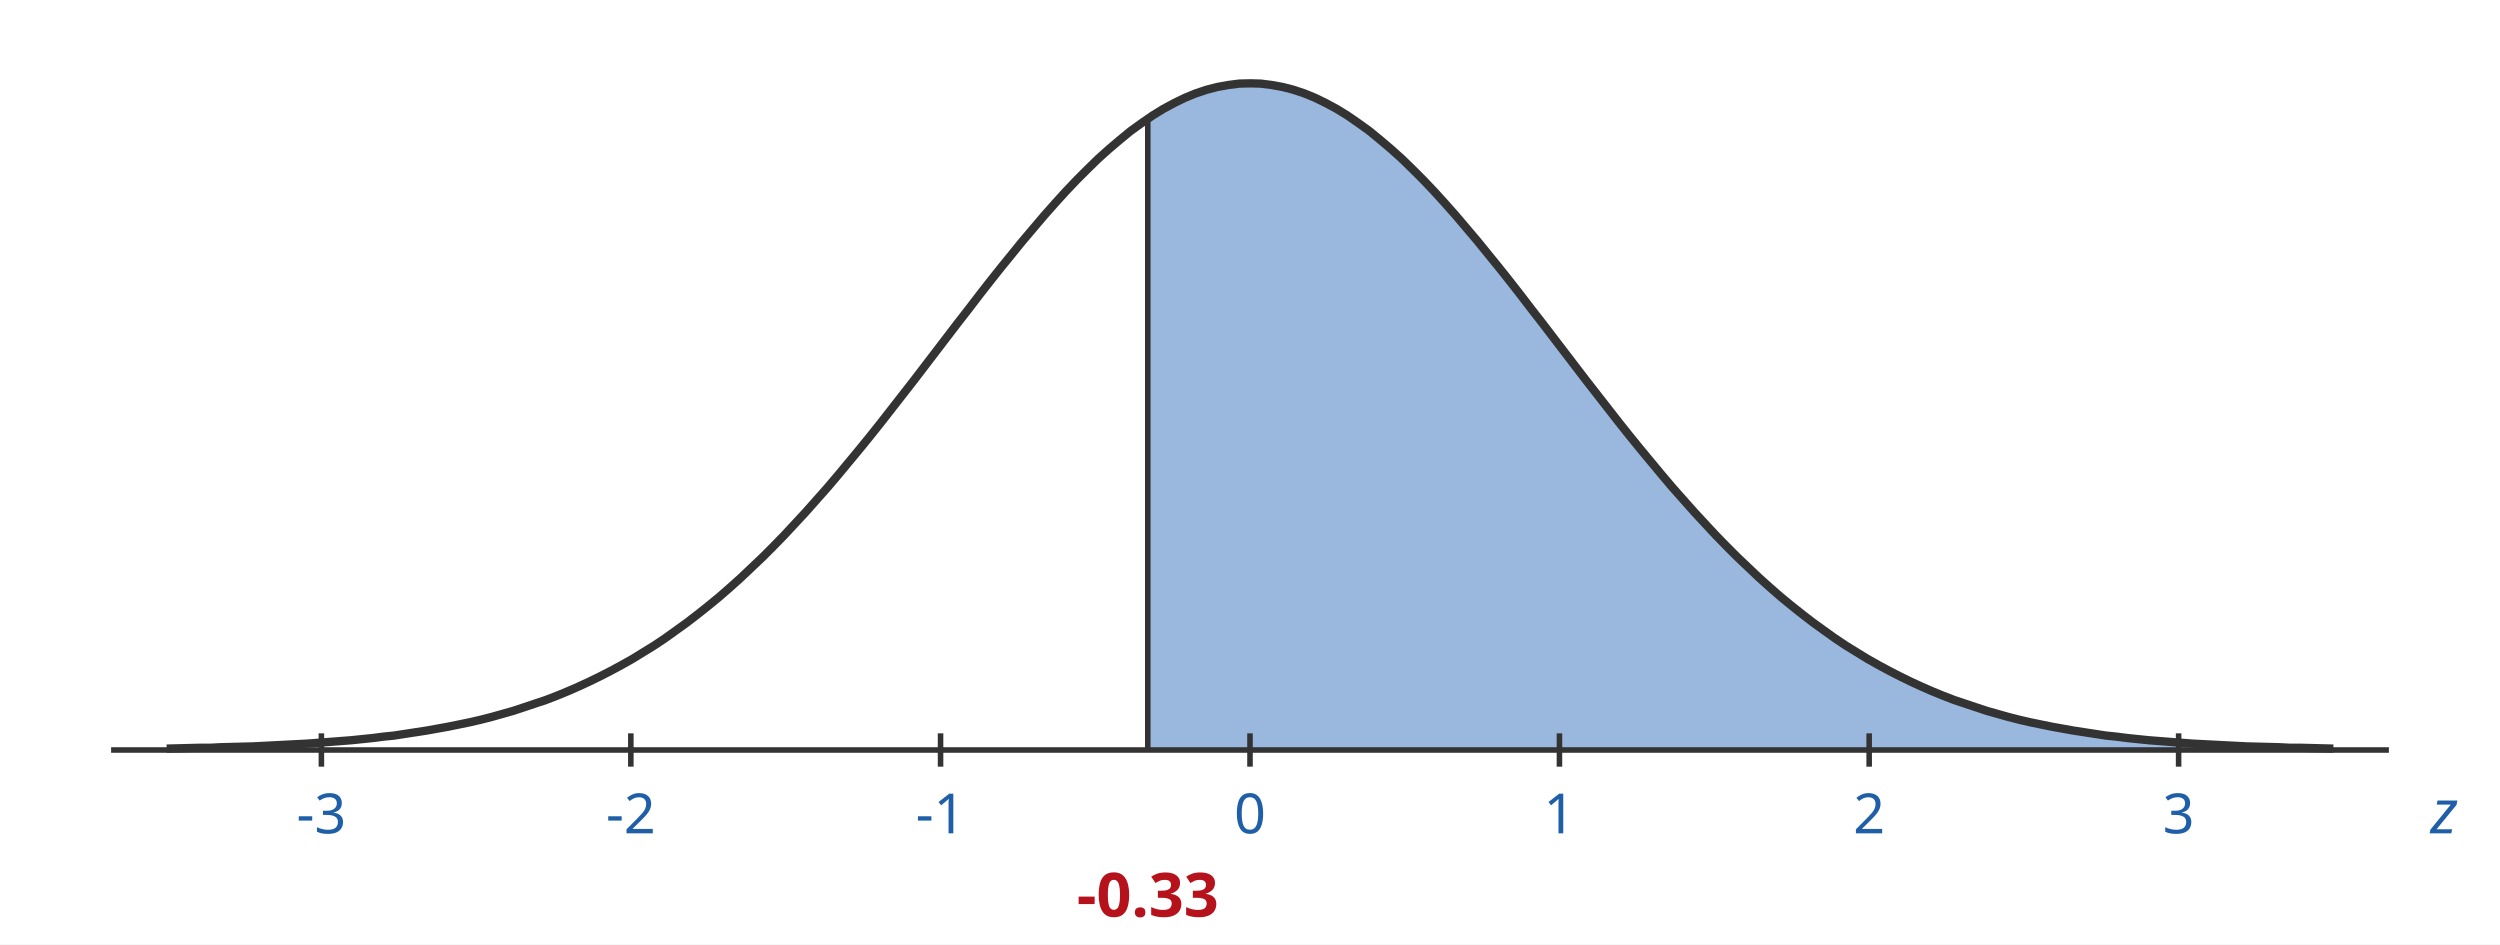
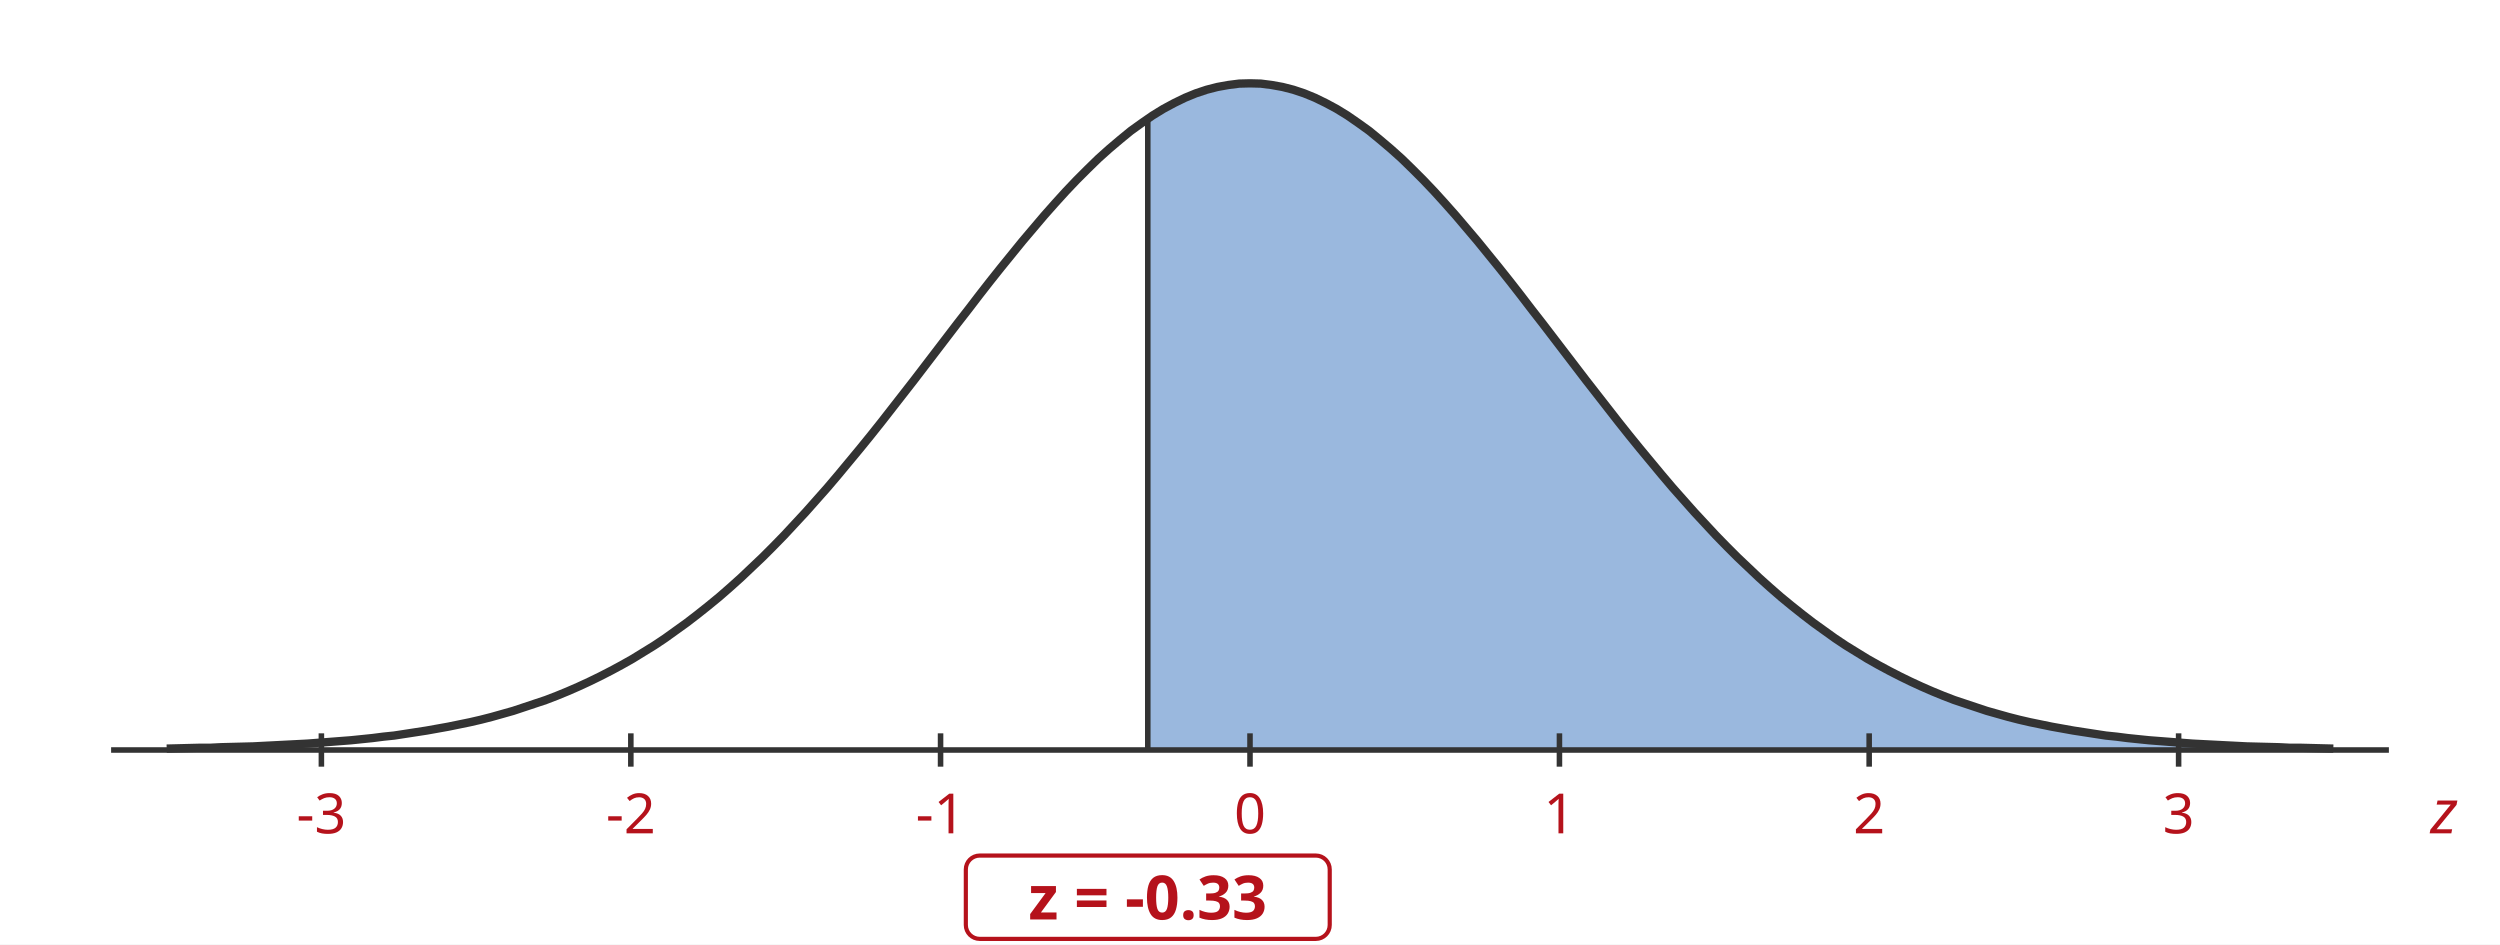
<svg xmlns="http://www.w3.org/2000/svg" viewBox="0 0 900 340" width="900" height="340" font-family="sans-serif">
  <rect width="900" height="340" fill="white" />
  <path d="M 413.2 270 L 413.2 42.7 L 415.4 41.3 L 417.5 40.0 L 419.6 38.8 L 421.8 37.6 L 423.9 36.5 L 426.0 35.5 L 428.2 34.6 L 430.3 33.7 L 432.4 33.0 L 434.6 32.3 L 436.7 31.7 L 438.8 31.2 L 441.0 30.8 L 443.1 30.5 L 445.2 30.2 L 447.4 30.1 L 449.5 30.0 L 451.6 30.0 L 453.8 30.1 L 455.9 30.3 L 458.0 30.6 L 460.2 31.0 L 462.3 31.5 L 464.4 32.0 L 466.6 32.6 L 468.7 33.4 L 470.8 34.2 L 473.0 35.0 L 475.1 36.0 L 477.2 37.1 L 479.4 38.2 L 481.5 39.4 L 483.6 40.7 L 485.8 42.1 L 487.9 43.5 L 490.0 45.0 L 492.2 46.6 L 494.3 48.2 L 496.4 50.0 L 498.6 51.8 L 500.7 53.6 L 502.9 55.5 L 505.0 57.5 L 507.1 59.5 L 509.3 61.6 L 511.4 63.8 L 513.5 66.0 L 515.7 68.2 L 517.8 70.5 L 519.9 72.9 L 522.1 75.3 L 524.2 77.7 L 526.3 80.2 L 528.5 82.7 L 530.6 85.2 L 532.7 87.8 L 534.9 90.4 L 537.0 93.0 L 539.1 95.7 L 541.3 98.4 L 543.4 101.1 L 545.5 103.8 L 547.7 106.5 L 549.8 109.3 L 551.9 112.1 L 554.1 114.8 L 556.2 117.6 L 558.3 120.4 L 560.5 123.2 L 562.6 126.0 L 564.7 128.7 L 566.9 131.5 L 569.0 134.3 L 571.1 137.1 L 573.3 139.8 L 575.4 142.6 L 577.5 145.3 L 579.7 148.1 L 581.8 150.8 L 583.9 153.5 L 586.1 156.1 L 588.2 158.8 L 590.3 161.4 L 592.5 164.0 L 594.6 166.6 L 596.7 169.2 L 598.9 171.7 L 601.0 174.2 L 603.1 176.7 L 605.3 179.1 L 607.4 181.5 L 609.5 183.9 L 611.7 186.2 L 613.8 188.5 L 615.9 190.8 L 618.1 193.1 L 620.2 195.3 L 622.3 197.4 L 624.5 199.6 L 626.6 201.7 L 628.7 203.7 L 630.9 205.7 L 633.0 207.7 L 635.1 209.6 L 637.3 211.5 L 639.4 213.4 L 641.6 215.2 L 643.7 217.0 L 645.8 218.8 L 648.0 220.5 L 650.1 222.1 L 652.2 223.8 L 654.4 225.3 L 656.5 226.9 L 658.6 228.4 L 660.8 229.9 L 662.9 231.3 L 665.0 232.7 L 667.2 234.1 L 669.3 235.4 L 671.4 236.7 L 673.6 237.9 L 675.7 239.1 L 677.8 240.3 L 680.0 241.5 L 682.1 242.6 L 684.2 243.7 L 686.4 244.7 L 688.5 245.7 L 690.6 246.7 L 692.8 247.6 L 694.9 248.6 L 697.0 249.4 L 699.2 250.3 L 701.3 251.1 L 703.4 251.9 L 705.6 252.7 L 707.7 253.5 L 709.8 254.2 L 712.0 254.9 L 714.1 255.5 L 716.2 256.2 L 718.4 256.8 L 720.5 257.4 L 722.6 258.0 L 724.8 258.5 L 726.9 259.1 L 729.0 259.6 L 731.2 260.1 L 733.3 260.5 L 735.4 261.0 L 737.6 261.4 L 739.7 261.8 L 741.8 262.2 L 744.0 262.6 L 746.1 263.0 L 748.2 263.3 L 750.4 263.7 L 752.5 264.0 L 754.6 264.3 L 756.8 264.6 L 758.9 264.9 L 761.0 265.1 L 763.2 265.4 L 765.3 265.6 L 767.4 265.9 L 769.6 266.1 L 771.7 266.3 L 773.9 266.5 L 776.0 266.7 L 778.1 266.9 L 780.3 267.0 L 782.4 267.2 L 784.5 267.4 L 786.7 267.5 L 788.8 267.6 L 790.9 267.8 L 793.1 267.9 L 795.2 268.0 L 797.3 268.1 L 799.5 268.2 L 801.6 268.3 L 803.7 268.4 L 805.9 268.5 L 808.0 268.6 L 810.1 268.7 L 812.3 268.8 L 814.4 268.9 L 816.5 268.9 L 818.7 269.0 L 820.8 269.1 L 822.9 269.1 L 825.1 269.2 L 827.2 269.2 L 829.3 269.3 L 831.5 269.3 L 833.6 269.4 L 835.7 269.4 L 837.9 269.4 L 840.0 269.5 L 840.0 270 Z" fill="#9ab8de" stroke="none" />
  <line x1="413.2" y1="270" x2="413.2" y2="42.7" stroke="#333" stroke-width="2" />
  <polyline points="60.0,269.5 63.9,269.4 67.8,269.3 71.7,269.2 75.6,269.2 79.5,269.0 83.4,268.9 87.3,268.8 91.2,268.7 95.1,268.5 99.0,268.3 102.9,268.1 106.8,267.9 110.7,267.7 114.6,267.4 118.5,267.1 122.4,266.8 126.3,266.5 130.2,266.1 134.1,265.7 138.0,265.2 141.9,264.8 145.8,264.2 149.7,263.6 153.6,263.0 157.5,262.3 161.4,261.6 165.3,260.8 169.2,260.0 173.1,259.1 177.0,258.1 180.9,257.0 184.8,255.9 188.7,254.6 192.6,253.3 196.5,252.0 200.4,250.5 204.3,248.9 208.2,247.2 212.1,245.4 216.0,243.5 219.9,241.5 223.8,239.4 227.7,237.2 231.6,234.8 235.5,232.4 239.4,229.8 243.3,227.0 247.2,224.2 251.1,221.2 255.0,218.1 258.9,214.9 262.8,211.5 266.7,208.0 270.6,204.3 274.5,200.6 278.4,196.7 282.3,192.7 286.2,188.5 290.1,184.3 294.0,179.9 297.9,175.5 301.8,170.9 305.7,166.2 309.6,161.5 313.5,156.7 317.4,151.8 321.3,146.8 325.2,141.8 329.1,136.8 333.0,131.7 336.9,126.6 340.8,121.5 344.7,116.4 348.6,111.4 352.5,106.3 356.4,101.3 360.3,96.4 364.2,91.6 368.1,86.8 372.0,82.2 375.9,77.6 379.8,73.2 383.7,68.9 387.6,64.8 391.5,60.9 395.4,57.1 399.3,53.6 403.2,50.3 407.1,47.1 411.0,44.3 414.9,41.6 418.8,39.2 422.7,37.1 426.6,35.2 430.5,33.6 434.4,32.3 438.3,31.3 442.2,30.6 446.1,30.1 450.0,30.0 453.9,30.1 457.8,30.6 461.7,31.3 465.6,32.3 469.5,33.6 473.4,35.2 477.3,37.1 481.2,39.2 485.1,41.6 489.0,44.3 492.9,47.1 496.8,50.3 500.7,53.6 504.6,57.1 508.5,60.9 512.4,64.8 516.3,68.9 520.2,73.2 524.1,77.6 528.0,82.2 531.9,86.8 535.8,91.6 539.7,96.4 543.6,101.3 547.5,106.3 551.4,111.4 555.3,116.4 559.2,121.5 563.1,126.6 567.0,131.7 570.9,136.8 574.8,141.8 578.7,146.8 582.6,151.8 586.5,156.7 590.4,161.5 594.3,166.2 598.2,170.9 602.1,175.5 606.0,179.9 609.9,184.3 613.8,188.5 617.7,192.7 621.6,196.7 625.5,200.6 629.4,204.3 633.3,208.0 637.2,211.5 641.1,214.9 645.0,218.1 648.9,221.2 652.8,224.2 656.7,227.0 660.6,229.8 664.5,232.4 668.4,234.8 672.3,237.2 676.2,239.4 680.1,241.5 684.0,243.5 687.9,245.4 691.8,247.2 695.7,248.9 699.6,250.5 703.5,252.0 707.4,253.3 711.3,254.6 715.2,255.9 719.1,257.0 723.0,258.1 726.9,259.1 730.8,260.0 734.7,260.8 738.6,261.6 742.5,262.3 746.4,263.0 750.3,263.6 754.2,264.2 758.1,264.8 762.0,265.2 765.9,265.7 769.8,266.1 773.7,266.5 777.6,266.8 781.5,267.1 785.4,267.4 789.3,267.7 793.2,267.9 797.1,268.1 801.0,268.3 804.9,268.5 808.8,268.7 812.7,268.8 816.6,268.9 820.5,269.0 824.4,269.2 828.3,269.2 832.2,269.3 836.1,269.4 840.0,269.5" fill="none" stroke="#333" stroke-width="3" />
  <line x1="40" y1="270" x2="860" y2="270" stroke="#333" stroke-width="2" />
-   <text x="875" y="300" font-size="22" font-style="italic" fill="#1f5fa8">z</text>
+   <text x="875" y="300" font-size="22" font-style="italic" fill="#b5121b">z</text>
  <line x1="115.7" y1="264" x2="115.7" y2="276" stroke="#333" stroke-width="2" />
-   <text x="115.7" y="300" font-size="20" text-anchor="middle" fill="#1f5fa8">-3</text>
+   <text x="115.7" y="300" font-size="20" text-anchor="middle" fill="#b5121b">-3</text>
  <line x1="227.1" y1="264" x2="227.1" y2="276" stroke="#333" stroke-width="2" />
-   <text x="227.1" y="300" font-size="20" text-anchor="middle" fill="#1f5fa8">-2</text>
+   <text x="227.1" y="300" font-size="20" text-anchor="middle" fill="#b5121b">-2</text>
  <line x1="338.6" y1="264" x2="338.6" y2="276" stroke="#333" stroke-width="2" />
-   <text x="338.6" y="300" font-size="20" text-anchor="middle" fill="#1f5fa8">-1</text>
+   <text x="338.6" y="300" font-size="20" text-anchor="middle" fill="#b5121b">-1</text>
  <line x1="450.0" y1="264" x2="450.0" y2="276" stroke="#333" stroke-width="2" />
-   <text x="450.0" y="300" font-size="20" text-anchor="middle" fill="#1f5fa8">0</text>
+   <text x="450.0" y="300" font-size="20" text-anchor="middle" fill="#b5121b">0</text>
  <line x1="561.4" y1="264" x2="561.4" y2="276" stroke="#333" stroke-width="2" />
-   <text x="561.4" y="300" font-size="20" text-anchor="middle" fill="#1f5fa8">1</text>
+   <text x="561.4" y="300" font-size="20" text-anchor="middle" fill="#b5121b">1</text>
  <line x1="672.9" y1="264" x2="672.9" y2="276" stroke="#333" stroke-width="2" />
-   <text x="672.9" y="300" font-size="20" text-anchor="middle" fill="#1f5fa8">2</text>
+   <text x="672.9" y="300" font-size="20" text-anchor="middle" fill="#b5121b">2</text>
  <line x1="784.3" y1="264" x2="784.3" y2="276" stroke="#333" stroke-width="2" />
-   <text x="784.3" y="300" font-size="20" text-anchor="middle" fill="#1f5fa8">3</text>
-   <text x="413.2" y="330" font-size="22" font-weight="bold" text-anchor="middle" fill="#b5121b">-0.33</text>
+   <text x="784.3" y="300" font-size="20" text-anchor="middle" fill="#b5121b">3</text>
+   <rect x="347.7" y="308" width="131" height="30" rx="5" fill="white" stroke="#b5121b" stroke-width="1.5" />
+   <text x="413.2" y="331" font-size="22" font-weight="bold" text-anchor="middle" fill="#b5121b">z = -0.33</text>
</svg>
